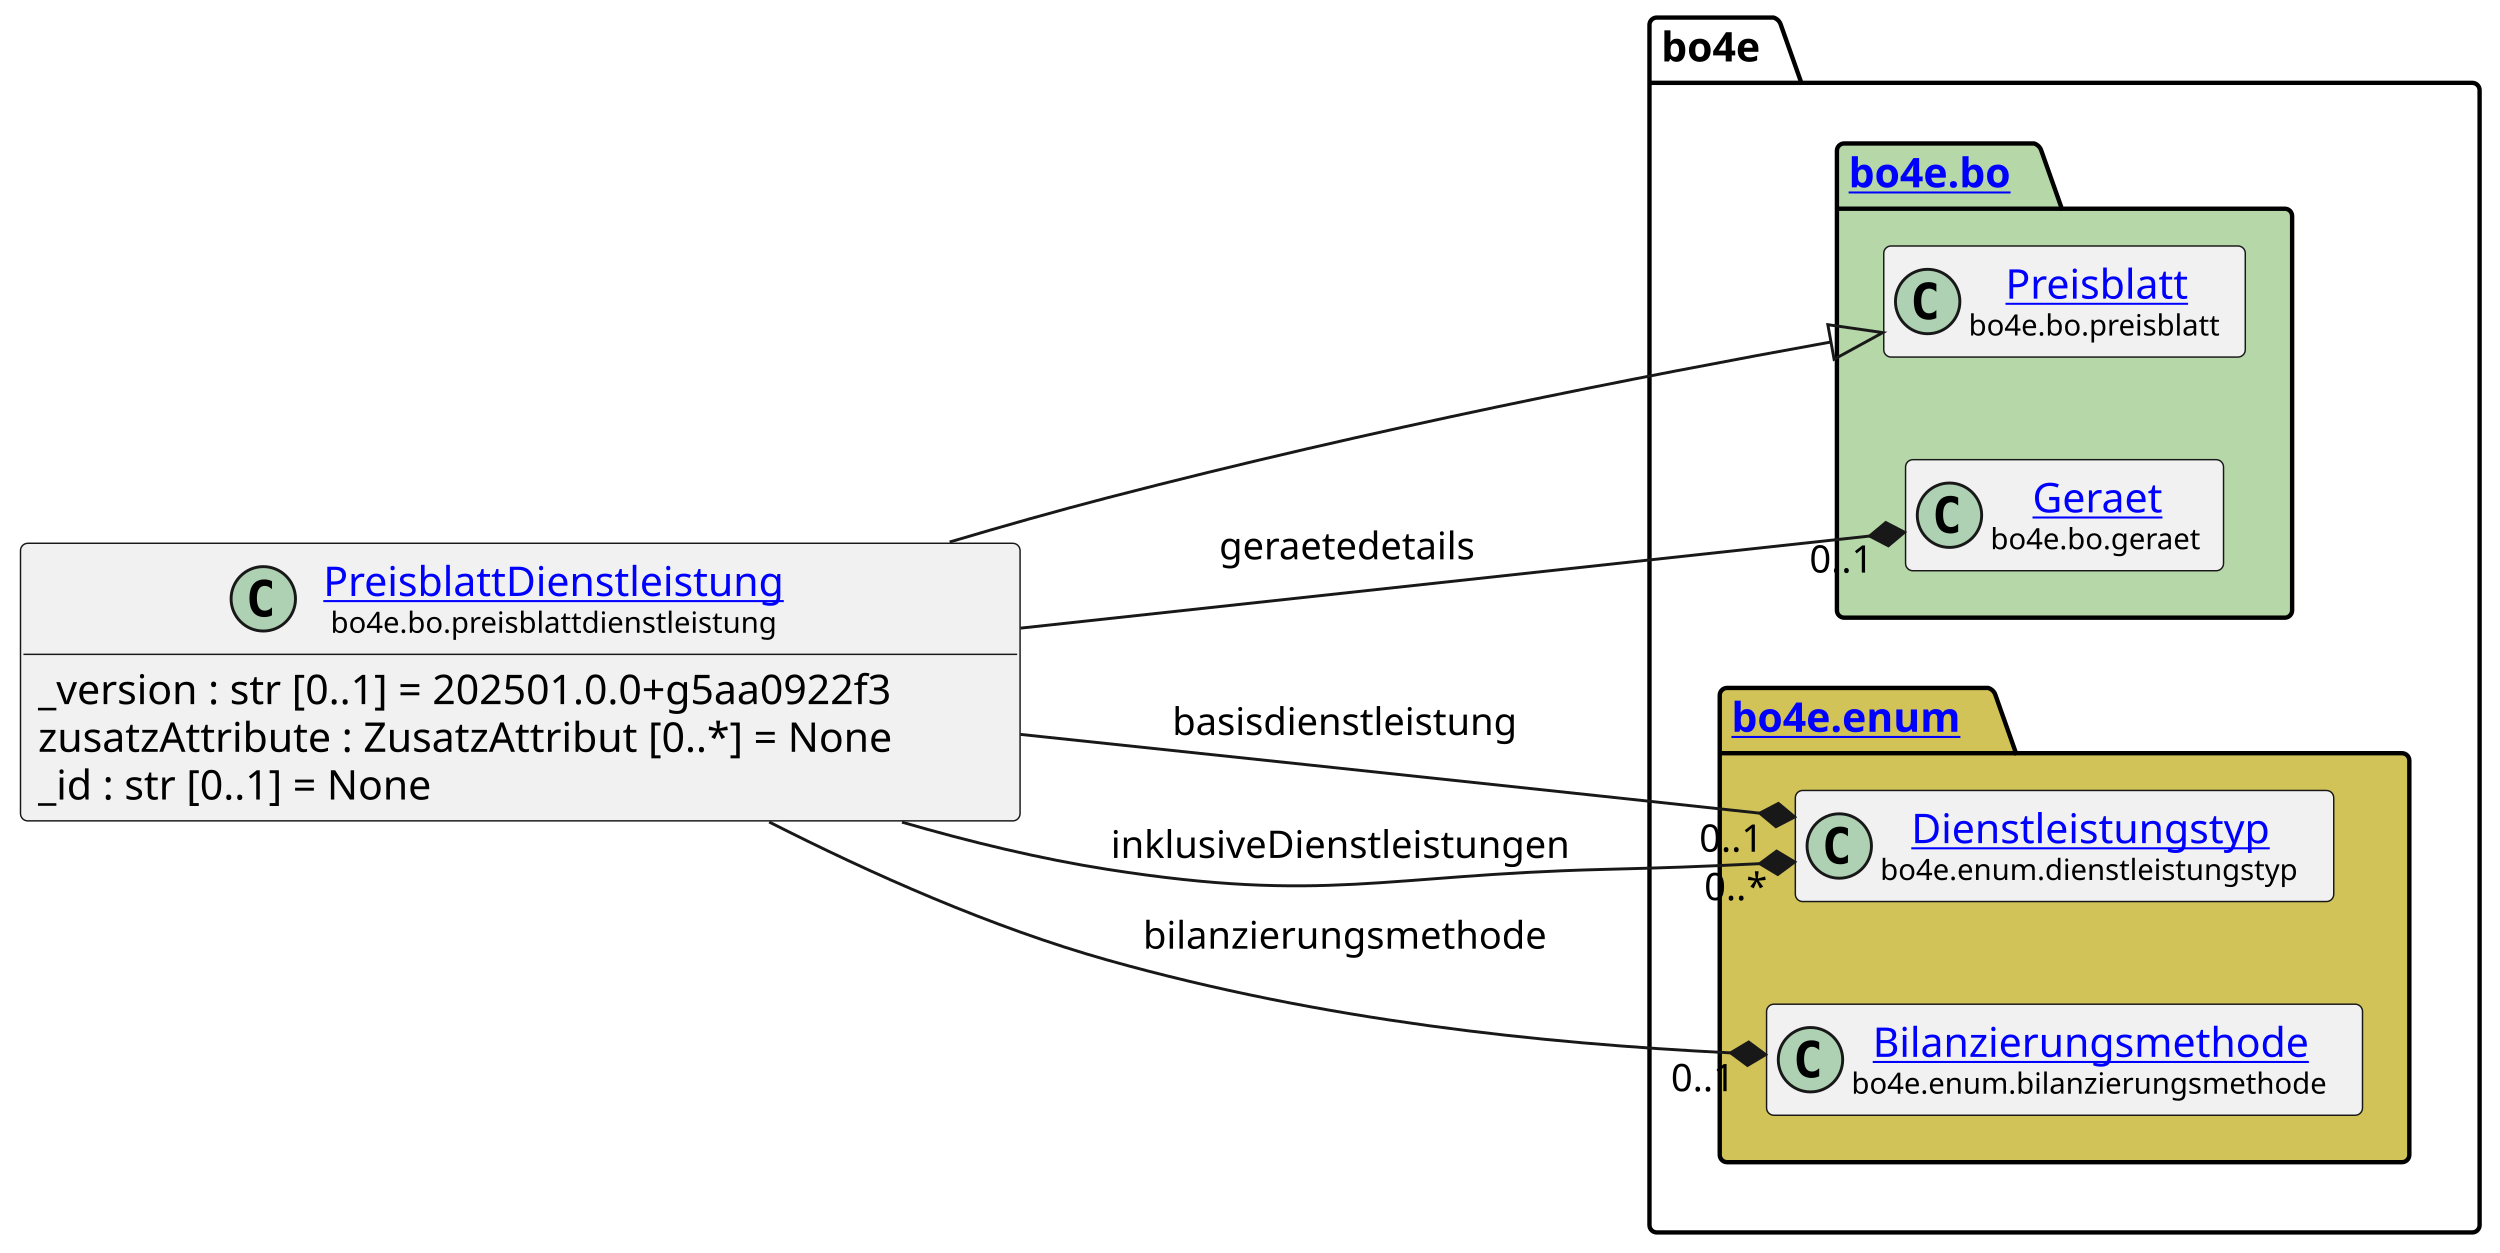
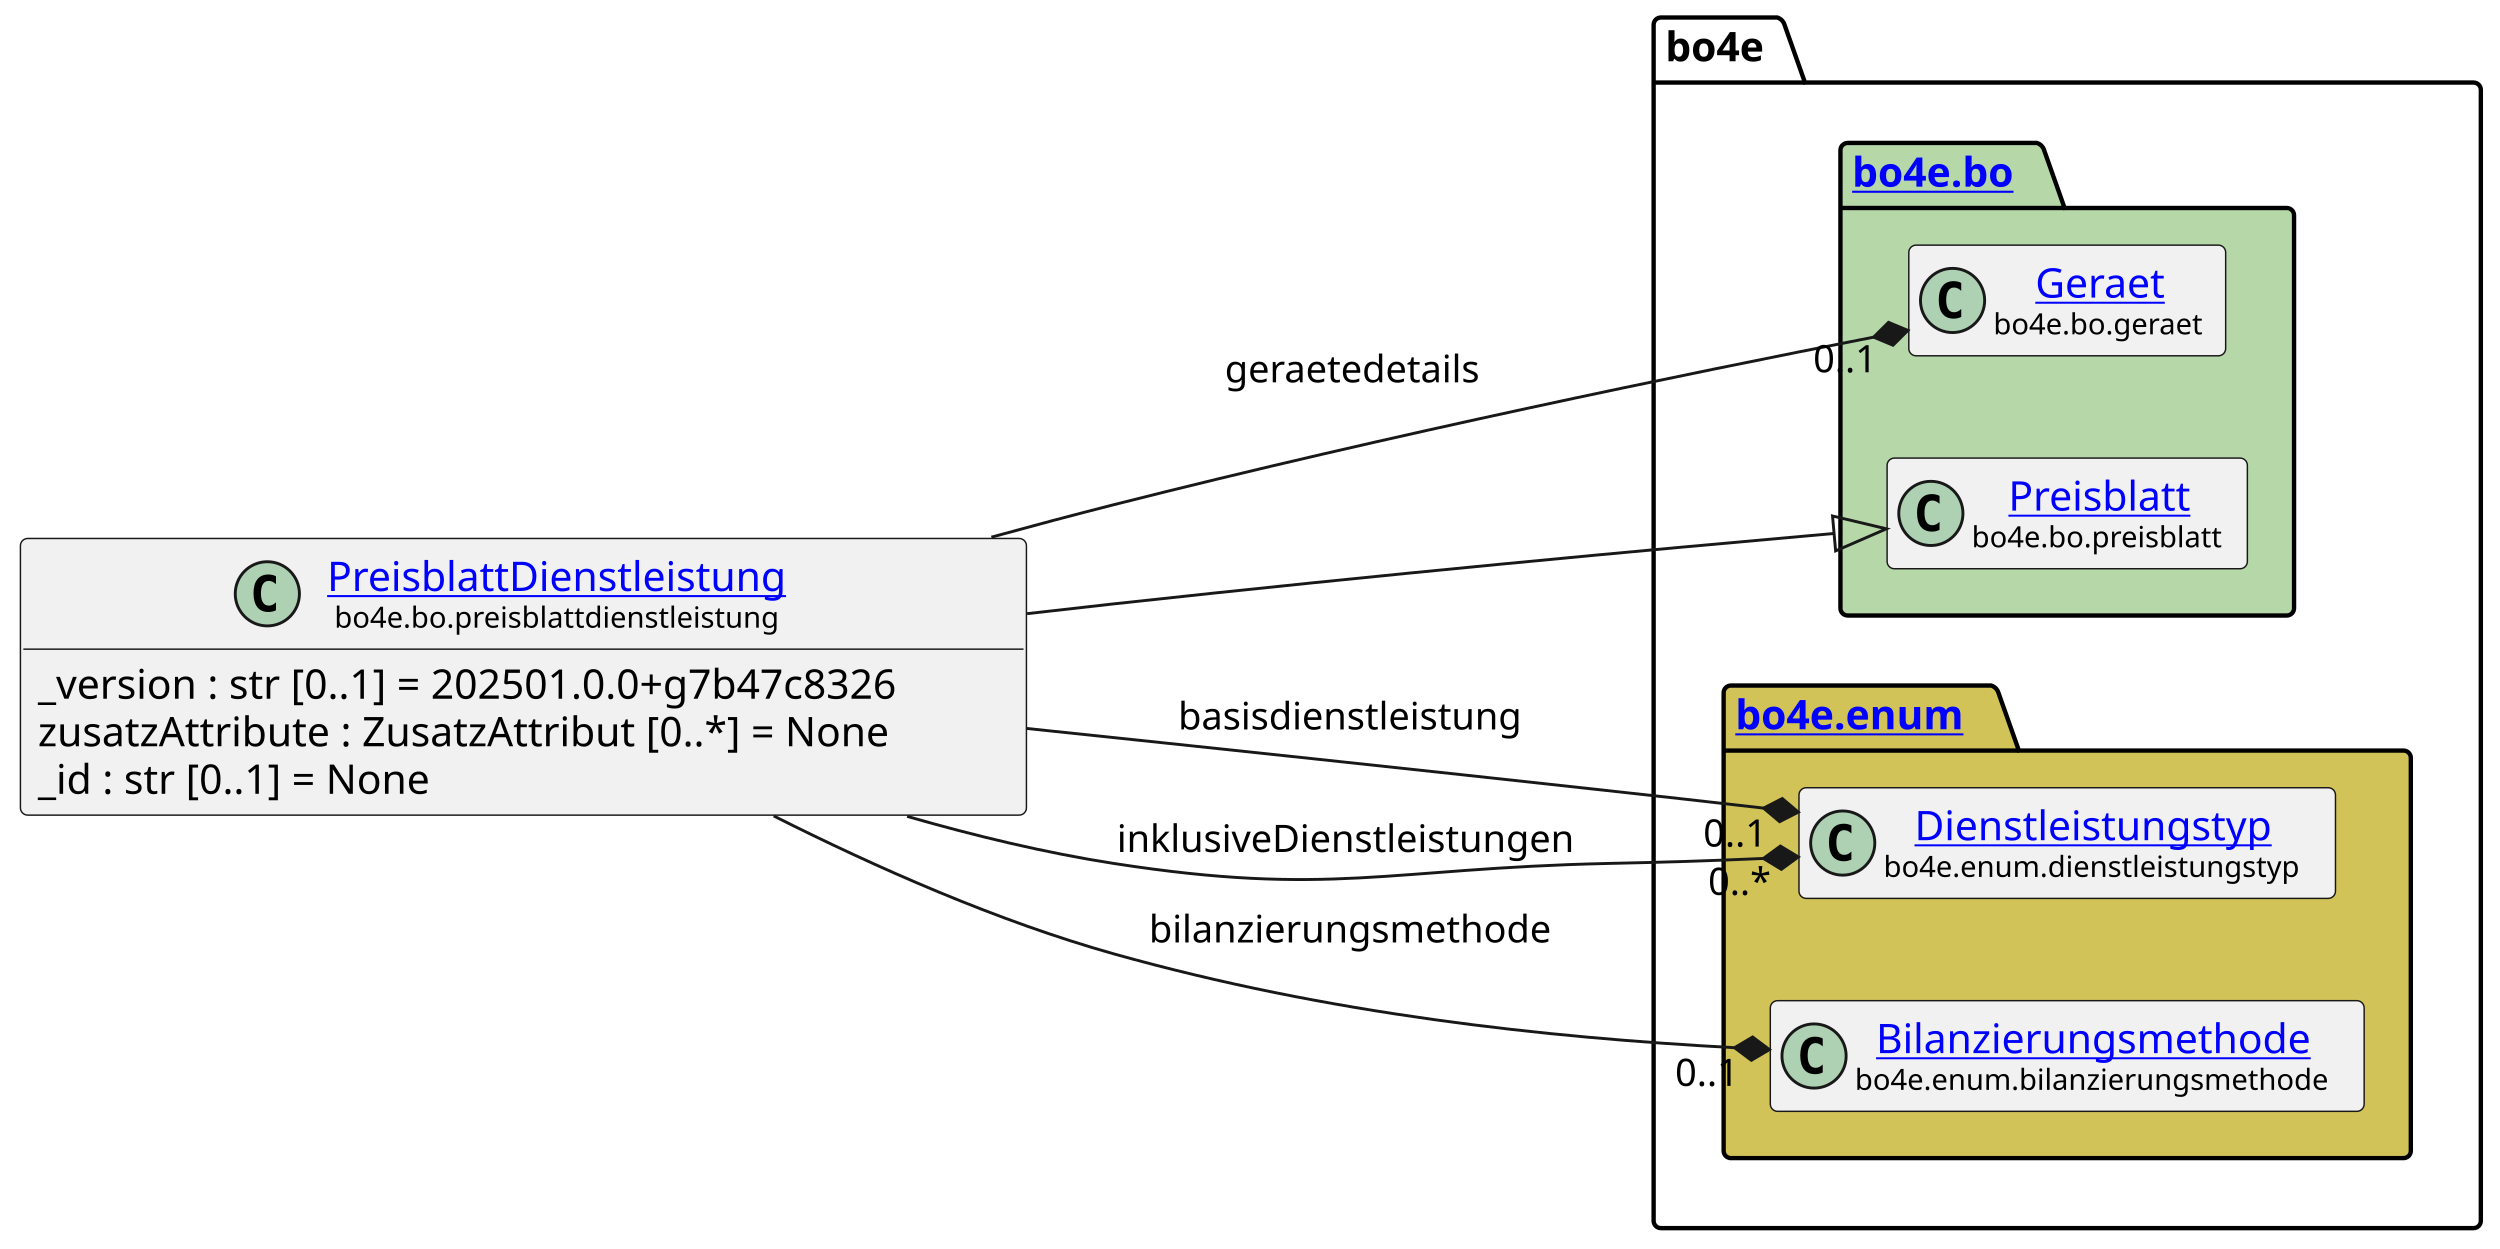
- <svg xmlns="http://www.w3.org/2000/svg" xmlns:xlink="http://www.w3.org/1999/xlink" contentStyleType="text/css" data-diagram-type="CLASS" height="428px" preserveAspectRatio="none" style="width:854px;height:428px;background:#FFFFFF;" version="1.1" viewBox="0 0 854 428" width="854px" zoomAndPan="magnify">
+ <svg xmlns="http://www.w3.org/2000/svg" xmlns:xlink="http://www.w3.org/1999/xlink" contentStyleType="text/css" data-diagram-type="CLASS" height="428px" preserveAspectRatio="none" style="width:857px;height:428px;background:#FFFFFF;" version="1.1" viewBox="0 0 857 428" width="857px" zoomAndPan="magnify">
  <defs />
  <g>
    <g class="cluster" data-entity="bo4e" data-source-line="10" data-uid="ent0005" id="cluster_bo4e">
-       <path d="M565.96,6 L605.836,6 A3.75,3.75 0 0 1 608.336,8.5 L615.336,28.297 L844.53,28.297 A2.5,2.5 0 0 1 847.03,30.797 L847.03,418.5 A2.5,2.5 0 0 1 844.53,421 L565.96,421 A2.5,2.5 0 0 1 563.46,418.5 L563.46,8.5 A2.5,2.5 0 0 1 565.96,6" fill="none" style="stroke:#000000;stroke-width:1.5;" />
-       <line style="stroke:#000000;stroke-width:1.5;" x1="563.46" x2="615.336" y1="28.297" y2="28.297" />
-       <text fill="#000000" font-family="sans-serif" font-size="14" font-weight="bold" lengthAdjust="spacing" textLength="38.876" x="567.46" y="20.995">bo4e</text>
+       <path d="M569.36,6 L609.236,6 A3.75,3.75 0 0 1 611.736,8.5 L618.736,28.297 L847.93,28.297 A2.5,2.5 0 0 1 850.43,30.797 L850.43,418.5 A2.5,2.5 0 0 1 847.93,421 L569.36,421 A2.5,2.5 0 0 1 566.86,418.5 L566.86,8.5 A2.5,2.5 0 0 1 569.36,6" fill="none" style="stroke:#000000;stroke-width:1.5;" />
+       <line style="stroke:#000000;stroke-width:1.5;" x1="566.86" x2="618.736" y1="28.297" y2="28.297" />
+       <text fill="#000000" font-family="sans-serif" font-size="14" font-weight="bold" lengthAdjust="spacing" textLength="38.876" x="570.86" y="20.995">bo4e</text>
    </g>
    <g class="cluster" data-entity="bo" data-source-line="9" data-uid="ent0003" id="cluster_bo">
-       <path d="M629.99,49 L694.824,49 A3.75,3.75 0 0 1 697.324,51.5 L704.324,71.297 L780.49,71.297 A2.5,2.5 0 0 1 782.99,73.797 L782.99,208.5 A2.5,2.5 0 0 1 780.49,211 L629.99,211 A2.5,2.5 0 0 1 627.49,208.5 L627.49,51.5 A2.5,2.5 0 0 1 629.99,49" fill="#B6D7A8" style="stroke:#000000;stroke-width:1.5;" />
-       <line style="stroke:#000000;stroke-width:1.5;" x1="627.49" x2="704.324" y1="71.297" y2="71.297" />
+       <path d="M633.4,49 L698.234,49 A3.75,3.75 0 0 1 700.734,51.5 L707.734,71.297 L783.9,71.297 A2.5,2.5 0 0 1 786.4,73.797 L786.4,208.5 A2.5,2.5 0 0 1 783.9,211 L633.4,211 A2.5,2.5 0 0 1 630.9,208.5 L630.9,51.5 A2.5,2.5 0 0 1 633.4,49" fill="#B6D7A8" style="stroke:#000000;stroke-width:1.5;" />
+       <line style="stroke:#000000;stroke-width:1.5;" x1="630.9" x2="707.734" y1="71.297" y2="71.297" />
      <a href="file:////home/runner/work/BO4E-python/BO4E-python/docs/../.tox/docs/tmp/html/api/bo4e.bo.html" target="_top" title="file:////home/runner/work/BO4E-python/BO4E-python/docs/../.tox/docs/tmp/html/api/bo4e.bo.html" xlink:actuate="onRequest" xlink:href="file:////home/runner/work/BO4E-python/BO4E-python/docs/../.tox/docs/tmp/html/api/bo4e.bo.html" xlink:show="new" xlink:title="file:////home/runner/work/BO4E-python/BO4E-python/docs/../.tox/docs/tmp/html/api/bo4e.bo.html" xlink:type="simple">
-         <text fill="#0000FF" font-family="sans-serif" font-size="14" font-weight="bold" lengthAdjust="spacing" text-decoration="underline" textLength="63.834" x="631.49" y="63.995">bo4e.bo</text>
+         <text fill="#0000FF" font-family="sans-serif" font-size="14" font-weight="bold" lengthAdjust="spacing" text-decoration="underline" textLength="63.834" x="634.9" y="63.995">bo4e.bo</text>
      </a>
    </g>
    <g class="cluster" data-entity="enum" data-source-line="13" data-uid="ent0007" id="cluster_enum">
-       <path d="M589.96,235 L679.171,235 A3.75,3.75 0 0 1 681.671,237.5 L688.671,257.297 L820.53,257.297 A2.5,2.5 0 0 1 823.03,259.797 L823.03,394.5 A2.5,2.5 0 0 1 820.53,397 L589.96,397 A2.5,2.5 0 0 1 587.46,394.5 L587.46,237.5 A2.5,2.5 0 0 1 589.96,235" fill="#D1C358" style="stroke:#000000;stroke-width:1.5;" />
-       <line style="stroke:#000000;stroke-width:1.5;" x1="587.46" x2="688.671" y1="257.297" y2="257.297" />
+       <path d="M593.36,235 L682.571,235 A3.75,3.75 0 0 1 685.071,237.5 L692.071,257.297 L823.93,257.297 A2.5,2.5 0 0 1 826.43,259.797 L826.43,394.5 A2.5,2.5 0 0 1 823.93,397 L593.36,397 A2.5,2.5 0 0 1 590.86,394.5 L590.86,237.5 A2.5,2.5 0 0 1 593.36,235" fill="#D1C358" style="stroke:#000000;stroke-width:1.5;" />
+       <line style="stroke:#000000;stroke-width:1.5;" x1="590.86" x2="692.071" y1="257.297" y2="257.297" />
      <a href="file:////home/runner/work/BO4E-python/BO4E-python/docs/../.tox/docs/tmp/html/api/bo4e.enum.html" target="_top" title="file:////home/runner/work/BO4E-python/BO4E-python/docs/../.tox/docs/tmp/html/api/bo4e.enum.html" xlink:actuate="onRequest" xlink:href="file:////home/runner/work/BO4E-python/BO4E-python/docs/../.tox/docs/tmp/html/api/bo4e.enum.html" xlink:show="new" xlink:title="file:////home/runner/work/BO4E-python/BO4E-python/docs/../.tox/docs/tmp/html/api/bo4e.enum.html" xlink:type="simple">
-         <text fill="#0000FF" font-family="sans-serif" font-size="14" font-weight="bold" lengthAdjust="spacing" text-decoration="underline" textLength="88.211" x="591.46" y="249.995">bo4e.enum</text>
+         <text fill="#0000FF" font-family="sans-serif" font-size="14" font-weight="bold" lengthAdjust="spacing" text-decoration="underline" textLength="88.211" x="594.86" y="249.995">bo4e.enum</text>
      </a>
    </g>
-     <g class="entity" data-entity="Preisblatt" data-source-line="10" data-uid="ent0004" id="entity_Preisblatt">
-       <rect fill="#F1F1F1" height="37.938" rx="2.5" ry="2.5" style="stroke:#181818;stroke-width:0.5;" width="123.499" x="643.49" y="84.03" />
-       <ellipse cx="658.49" cy="102.999" fill="#ADD1B2" rx="11" ry="11" style="stroke:#181818;stroke-width:1;" />
-       <path d="M661.459,108.639 Q660.881,108.936 660.24,109.077 Q659.599,109.233 658.896,109.233 Q656.396,109.233 655.068,107.593 Q653.756,105.936 653.756,102.811 Q653.756,99.686 655.068,98.03 Q656.396,96.374 658.896,96.374 Q659.599,96.374 660.24,96.53 Q660.896,96.686 661.459,96.983 L661.459,99.702 Q660.834,99.124 660.24,98.858 Q659.646,98.577 659.021,98.577 Q657.678,98.577 656.99,99.655 Q656.303,100.718 656.303,102.811 Q656.303,104.905 656.99,105.983 Q657.678,107.046 659.021,107.046 Q659.646,107.046 660.24,106.78 Q660.834,106.499 661.459,105.921 L661.459,108.639 Z " fill="#000000" />
+     <g class="entity" data-entity="Geraet" data-source-line="10" data-uid="ent0004" id="entity_Geraet">
+       <rect fill="#F1F1F1" height="37.938" rx="2.5" ry="2.5" style="stroke:#181818;stroke-width:0.5;" width="108.616" x="654.34" y="84.03" />
+       <ellipse cx="669.34" cy="102.999" fill="#ADD1B2" rx="11" ry="11" style="stroke:#181818;stroke-width:1;" />
+       <path d="M672.309,108.639 Q671.731,108.936 671.09,109.077 Q670.449,109.233 669.746,109.233 Q667.246,109.233 665.918,107.593 Q664.606,105.936 664.606,102.811 Q664.606,99.686 665.918,98.03 Q667.246,96.374 669.746,96.374 Q670.449,96.374 671.09,96.53 Q671.746,96.686 672.309,96.983 L672.309,99.702 Q671.684,99.124 671.09,98.858 Q670.496,98.577 669.871,98.577 Q668.528,98.577 667.84,99.655 Q667.153,100.718 667.153,102.811 Q667.153,104.905 667.84,105.983 Q668.528,107.046 669.871,107.046 Q670.496,107.046 671.09,106.78 Q671.684,106.499 672.309,105.921 L672.309,108.639 Z " fill="#000000" />
+       <a href="file:////home/runner/work/BO4E-python/BO4E-python/docs/../.tox/docs/tmp/html/api/bo4e.bo.html#bo4e.bo.geraet.Geraet" target="_top" title="file:////home/runner/work/BO4E-python/BO4E-python/docs/../.tox/docs/tmp/html/api/bo4e.bo.html#bo4e.bo.geraet.Geraet" xlink:actuate="onRequest" xlink:href="file:////home/runner/work/BO4E-python/BO4E-python/docs/../.tox/docs/tmp/html/api/bo4e.bo.html#bo4e.bo.geraet.Geraet" xlink:show="new" xlink:title="file:////home/runner/work/BO4E-python/BO4E-python/docs/../.tox/docs/tmp/html/api/bo4e.bo.html#bo4e.bo.geraet.Geraet" xlink:type="simple">
+         <text fill="#0000FF" font-family="sans-serif" font-size="14" lengthAdjust="spacing" text-decoration="underline" textLength="47.899" x="697.698" y="102.025">Geraet</text>
+       </a>
+       <text fill="#000000" font-family="sans-serif" font-size="10" lengthAdjust="spacing" textLength="76.616" x="683.34" y="114.609">bo4e.bo.geraet</text>
+     </g>
+     <g class="entity" data-entity="Preisblatt" data-source-line="11" data-uid="ent0006" id="entity_Preisblatt">
+       <rect fill="#F1F1F1" height="37.938" rx="2.5" ry="2.5" style="stroke:#181818;stroke-width:0.5;" width="123.499" x="646.9" y="157.03" />
+       <ellipse cx="661.9" cy="175.999" fill="#ADD1B2" rx="11" ry="11" style="stroke:#181818;stroke-width:1;" />
+       <path d="M664.869,181.639 Q664.291,181.936 663.65,182.077 Q663.009,182.233 662.306,182.233 Q659.806,182.233 658.478,180.593 Q657.166,178.936 657.166,175.811 Q657.166,172.686 658.478,171.03 Q659.806,169.374 662.306,169.374 Q663.009,169.374 663.65,169.53 Q664.306,169.686 664.869,169.983 L664.869,172.702 Q664.244,172.124 663.65,171.858 Q663.056,171.577 662.431,171.577 Q661.087,171.577 660.4,172.655 Q659.712,173.718 659.712,175.811 Q659.712,177.905 660.4,178.983 Q661.087,180.046 662.431,180.046 Q663.056,180.046 663.65,179.78 Q664.244,179.499 664.869,178.921 L664.869,181.639 Z " fill="#000000" />
      <a href="file:////home/runner/work/BO4E-python/BO4E-python/docs/../.tox/docs/tmp/html/api/bo4e.bo.html#bo4e.bo.preisblatt.Preisblatt" target="_top" title="file:////home/runner/work/BO4E-python/BO4E-python/docs/../.tox/docs/tmp/html/api/bo4e.bo.html#bo4e.bo.preisblatt.Preisblatt" xlink:actuate="onRequest" xlink:href="file:////home/runner/work/BO4E-python/BO4E-python/docs/../.tox/docs/tmp/html/api/bo4e.bo.html#bo4e.bo.preisblatt.Preisblatt" xlink:show="new" xlink:title="file:////home/runner/work/BO4E-python/BO4E-python/docs/../.tox/docs/tmp/html/api/bo4e.bo.html#bo4e.bo.preisblatt.Preisblatt" xlink:type="simple">
-         <text fill="#0000FF" font-family="sans-serif" font-size="14" lengthAdjust="spacing" text-decoration="underline" textLength="66.329" x="685.075" y="102.025">Preisblatt</text>
+         <text fill="#0000FF" font-family="sans-serif" font-size="14" lengthAdjust="spacing" text-decoration="underline" textLength="66.329" x="688.485" y="175.025">Preisblatt</text>
      </a>
-       <text fill="#000000" font-family="sans-serif" font-size="10" lengthAdjust="spacing" textLength="91.499" x="672.49" y="114.609">bo4e.bo.preisblatt</text>
-     </g>
-     <g class="entity" data-entity="Geraet" data-source-line="11" data-uid="ent0006" id="entity_Geraet">
-       <rect fill="#F1F1F1" height="37.938" rx="2.5" ry="2.5" style="stroke:#181818;stroke-width:0.5;" width="108.616" x="650.94" y="157.03" />
-       <ellipse cx="665.94" cy="175.999" fill="#ADD1B2" rx="11" ry="11" style="stroke:#181818;stroke-width:1;" />
-       <path d="M668.909,181.639 Q668.331,181.936 667.69,182.077 Q667.049,182.233 666.346,182.233 Q663.846,182.233 662.518,180.593 Q661.206,178.936 661.206,175.811 Q661.206,172.686 662.518,171.03 Q663.846,169.374 666.346,169.374 Q667.049,169.374 667.69,169.53 Q668.346,169.686 668.909,169.983 L668.909,172.702 Q668.284,172.124 667.69,171.858 Q667.096,171.577 666.471,171.577 Q665.128,171.577 664.44,172.655 Q663.753,173.718 663.753,175.811 Q663.753,177.905 664.44,178.983 Q665.128,180.046 666.471,180.046 Q667.096,180.046 667.69,179.78 Q668.284,179.499 668.909,178.921 L668.909,181.639 Z " fill="#000000" />
-       <a href="file:////home/runner/work/BO4E-python/BO4E-python/docs/../.tox/docs/tmp/html/api/bo4e.bo.html#bo4e.bo.geraet.Geraet" target="_top" title="file:////home/runner/work/BO4E-python/BO4E-python/docs/../.tox/docs/tmp/html/api/bo4e.bo.html#bo4e.bo.geraet.Geraet" xlink:actuate="onRequest" xlink:href="file:////home/runner/work/BO4E-python/BO4E-python/docs/../.tox/docs/tmp/html/api/bo4e.bo.html#bo4e.bo.geraet.Geraet" xlink:show="new" xlink:title="file:////home/runner/work/BO4E-python/BO4E-python/docs/../.tox/docs/tmp/html/api/bo4e.bo.html#bo4e.bo.geraet.Geraet" xlink:type="simple">
-         <text fill="#0000FF" font-family="sans-serif" font-size="14" lengthAdjust="spacing" text-decoration="underline" textLength="47.899" x="694.298" y="175.025">Geraet</text>
-       </a>
-       <text fill="#000000" font-family="sans-serif" font-size="10" lengthAdjust="spacing" textLength="76.616" x="679.94" y="187.609">bo4e.bo.geraet</text>
+       <text fill="#000000" font-family="sans-serif" font-size="10" lengthAdjust="spacing" textLength="91.499" x="675.9" y="187.609">bo4e.bo.preisblatt</text>
    </g>
    <g class="entity" data-entity="Dienstleistungstyp" data-source-line="14" data-uid="ent0008" id="entity_Dienstleistungstyp">
-       <rect fill="#F1F1F1" height="37.938" rx="2.5" ry="2.5" style="stroke:#181818;stroke-width:0.5;" width="183.914" x="613.29" y="270.03" />
-       <ellipse cx="628.29" cy="288.999" fill="#ADD1B2" rx="11" ry="11" style="stroke:#181818;stroke-width:1;" />
-       <path d="M631.259,294.639 Q630.681,294.936 630.04,295.077 Q629.399,295.233 628.696,295.233 Q626.196,295.233 624.868,293.592 Q623.556,291.936 623.556,288.811 Q623.556,285.686 624.868,284.03 Q626.196,282.374 628.696,282.374 Q629.399,282.374 630.04,282.53 Q630.696,282.686 631.259,282.983 L631.259,285.702 Q630.634,285.124 630.04,284.858 Q629.446,284.577 628.821,284.577 Q627.477,284.577 626.79,285.655 Q626.102,286.717 626.102,288.811 Q626.102,290.905 626.79,291.983 Q627.477,293.046 628.821,293.046 Q629.446,293.046 630.04,292.78 Q630.634,292.499 631.259,291.921 L631.259,294.639 Z " fill="#000000" />
+       <rect fill="#F1F1F1" height="37.938" rx="2.5" ry="2.5" style="stroke:#181818;stroke-width:0.5;" width="183.914" x="616.69" y="270.03" />
+       <ellipse cx="631.69" cy="288.999" fill="#ADD1B2" rx="11" ry="11" style="stroke:#181818;stroke-width:1;" />
+       <path d="M634.659,294.639 Q634.081,294.936 633.44,295.077 Q632.799,295.233 632.096,295.233 Q629.596,295.233 628.268,293.592 Q626.956,291.936 626.956,288.811 Q626.956,285.686 628.268,284.03 Q629.596,282.374 632.096,282.374 Q632.799,282.374 633.44,282.53 Q634.096,282.686 634.659,282.983 L634.659,285.702 Q634.034,285.124 633.44,284.858 Q632.846,284.577 632.221,284.577 Q630.878,284.577 630.19,285.655 Q629.503,286.717 629.503,288.811 Q629.503,290.905 630.19,291.983 Q630.878,293.046 632.221,293.046 Q632.846,293.046 633.44,292.78 Q634.034,292.499 634.659,291.921 L634.659,294.639 Z " fill="#000000" />
      <a href="file:////home/runner/work/BO4E-python/BO4E-python/docs/../.tox/docs/tmp/html/api/bo4e.enum.html#bo4e.enum.dienstleistungstyp.Dienstleistungstyp" target="_top" title="file:////home/runner/work/BO4E-python/BO4E-python/docs/../.tox/docs/tmp/html/api/bo4e.enum.html#bo4e.enum.dienstleistungstyp.Dienstleistungstyp" xlink:actuate="onRequest" xlink:href="file:////home/runner/work/BO4E-python/BO4E-python/docs/../.tox/docs/tmp/html/api/bo4e.enum.html#bo4e.enum.dienstleistungstyp.Dienstleistungstyp" xlink:show="new" xlink:title="file:////home/runner/work/BO4E-python/BO4E-python/docs/../.tox/docs/tmp/html/api/bo4e.enum.html#bo4e.enum.dienstleistungstyp.Dienstleistungstyp" xlink:type="simple">
-         <text fill="#0000FF" font-family="sans-serif" font-size="14" lengthAdjust="spacing" text-decoration="underline" textLength="130.703" x="652.895" y="288.025">Dienstleistungstyp</text>
+         <text fill="#0000FF" font-family="sans-serif" font-size="14" lengthAdjust="spacing" text-decoration="underline" textLength="130.703" x="656.295" y="288.025">Dienstleistungstyp</text>
      </a>
-       <text fill="#000000" font-family="sans-serif" font-size="10" lengthAdjust="spacing" textLength="151.914" x="642.29" y="300.609">bo4e.enum.dienstleistungstyp</text>
+       <text fill="#000000" font-family="sans-serif" font-size="10" lengthAdjust="spacing" textLength="151.914" x="645.69" y="300.609">bo4e.enum.dienstleistungstyp</text>
    </g>
    <g class="entity" data-entity="Bilanzierungsmethode" data-source-line="15" data-uid="ent0009" id="entity_Bilanzierungsmethode">
-       <rect fill="#F1F1F1" height="37.938" rx="2.5" ry="2.5" style="stroke:#181818;stroke-width:0.5;" width="203.572" x="603.46" y="343.03" />
-       <ellipse cx="618.46" cy="361.999" fill="#ADD1B2" rx="11" ry="11" style="stroke:#181818;stroke-width:1;" />
-       <path d="M621.429,367.639 Q620.851,367.936 620.21,368.077 Q619.569,368.233 618.866,368.233 Q616.366,368.233 615.038,366.592 Q613.726,364.936 613.726,361.811 Q613.726,358.686 615.038,357.03 Q616.366,355.374 618.866,355.374 Q619.569,355.374 620.21,355.53 Q620.866,355.686 621.429,355.983 L621.429,358.702 Q620.804,358.124 620.21,357.858 Q619.616,357.577 618.991,357.577 Q617.648,357.577 616.96,358.655 Q616.273,359.717 616.273,361.811 Q616.273,363.905 616.96,364.983 Q617.648,366.046 618.991,366.046 Q619.616,366.046 620.21,365.78 Q620.804,365.499 621.429,364.921 L621.429,367.639 Z " fill="#000000" />
+       <rect fill="#F1F1F1" height="37.938" rx="2.5" ry="2.5" style="stroke:#181818;stroke-width:0.5;" width="203.572" x="606.86" y="343.03" />
+       <ellipse cx="621.86" cy="361.999" fill="#ADD1B2" rx="11" ry="11" style="stroke:#181818;stroke-width:1;" />
+       <path d="M624.829,367.639 Q624.251,367.936 623.61,368.077 Q622.969,368.233 622.266,368.233 Q619.766,368.233 618.438,366.592 Q617.126,364.936 617.126,361.811 Q617.126,358.686 618.438,357.03 Q619.766,355.374 622.266,355.374 Q622.969,355.374 623.61,355.53 Q624.266,355.686 624.829,355.983 L624.829,358.702 Q624.204,358.124 623.61,357.858 Q623.016,357.577 622.391,357.577 Q621.048,357.577 620.36,358.655 Q619.673,359.717 619.673,361.811 Q619.673,363.905 620.36,364.983 Q621.048,366.046 622.391,366.046 Q623.016,366.046 623.61,365.78 Q624.204,365.499 624.829,364.921 L624.829,367.639 Z " fill="#000000" />
      <a href="file:////home/runner/work/BO4E-python/BO4E-python/docs/../.tox/docs/tmp/html/api/bo4e.enum.html#bo4e.enum.bilanzierungsmethode.Bilanzierungsmethode" target="_top" title="file:////home/runner/work/BO4E-python/BO4E-python/docs/../.tox/docs/tmp/html/api/bo4e.enum.html#bo4e.enum.bilanzierungsmethode.Bilanzierungsmethode" xlink:actuate="onRequest" xlink:href="file:////home/runner/work/BO4E-python/BO4E-python/docs/../.tox/docs/tmp/html/api/bo4e.enum.html#bo4e.enum.bilanzierungsmethode.Bilanzierungsmethode" xlink:show="new" xlink:title="file:////home/runner/work/BO4E-python/BO4E-python/docs/../.tox/docs/tmp/html/api/bo4e.enum.html#bo4e.enum.bilanzierungsmethode.Bilanzierungsmethode" xlink:type="simple">
-         <text fill="#0000FF" font-family="sans-serif" font-size="14" lengthAdjust="spacing" text-decoration="underline" textLength="157.049" x="639.722" y="361.025">Bilanzierungsmethode</text>
+         <text fill="#0000FF" font-family="sans-serif" font-size="14" lengthAdjust="spacing" text-decoration="underline" textLength="157.049" x="643.122" y="361.025">Bilanzierungsmethode</text>
      </a>
-       <text fill="#000000" font-family="sans-serif" font-size="10" lengthAdjust="spacing" textLength="171.572" x="632.46" y="373.609">bo4e.enum.bilanzierungsmethode</text>
+       <text fill="#000000" font-family="sans-serif" font-size="10" lengthAdjust="spacing" textLength="171.572" x="635.86" y="373.609">bo4e.enum.bilanzierungsmethode</text>
    </g>
    <g class="entity" data-entity="PreisblattDienstleistung" data-source-line="3" data-uid="ent0002" id="entity_PreisblattDienstleistung">
-       <rect fill="#F1F1F1" height="94.828" rx="2.5" ry="2.5" style="stroke:#181818;stroke-width:0.5;" width="341.458" x="7" y="185.59" />
-       <ellipse cx="89.94" cy="204.559" fill="#ADD1B2" rx="11" ry="11" style="stroke:#181818;stroke-width:1;" />
-       <path d="M92.909,210.199 Q92.331,210.496 91.69,210.637 Q91.05,210.793 90.347,210.793 Q87.847,210.793 86.519,209.153 Q85.206,207.496 85.206,204.371 Q85.206,201.246 86.519,199.59 Q87.847,197.934 90.347,197.934 Q91.05,197.934 91.69,198.09 Q92.347,198.246 92.909,198.543 L92.909,201.262 Q92.284,200.684 91.69,200.418 Q91.097,200.137 90.472,200.137 Q89.128,200.137 88.44,201.215 Q87.753,202.278 87.753,204.371 Q87.753,206.465 88.44,207.543 Q89.128,208.606 90.472,208.606 Q91.097,208.606 91.69,208.34 Q92.284,208.059 92.909,207.481 L92.909,210.199 Z " fill="#000000" />
+       <rect fill="#F1F1F1" height="94.828" rx="2.5" ry="2.5" style="stroke:#181818;stroke-width:0.5;" width="344.862" x="7" y="184.59" />
+       <ellipse cx="91.643" cy="203.559" fill="#ADD1B2" rx="11" ry="11" style="stroke:#181818;stroke-width:1;" />
+       <path d="M94.611,209.199 Q94.033,209.496 93.393,209.637 Q92.752,209.793 92.049,209.793 Q89.549,209.793 88.221,208.153 Q86.908,206.496 86.908,203.371 Q86.908,200.246 88.221,198.59 Q89.549,196.934 92.049,196.934 Q92.752,196.934 93.393,197.09 Q94.049,197.246 94.611,197.543 L94.611,200.262 Q93.986,199.684 93.393,199.418 Q92.799,199.137 92.174,199.137 Q90.83,199.137 90.143,200.215 Q89.455,201.278 89.455,203.371 Q89.455,205.465 90.143,206.543 Q90.83,207.606 92.174,207.606 Q92.799,207.606 93.393,207.34 Q93.986,207.059 94.611,206.481 L94.611,209.199 Z " fill="#000000" />
      <a href="file:////home/runner/work/BO4E-python/BO4E-python/docs/../.tox/docs/tmp/html/api/bo4e.bo.html#bo4e.bo.preisblattdienstleistung.PreisblattDienstleistung" target="_top" title="file:////home/runner/work/BO4E-python/BO4E-python/docs/../.tox/docs/tmp/html/api/bo4e.bo.html#bo4e.bo.preisblattdienstleistung.PreisblattDienstleistung" xlink:actuate="onRequest" xlink:href="file:////home/runner/work/BO4E-python/BO4E-python/docs/../.tox/docs/tmp/html/api/bo4e.bo.html#bo4e.bo.preisblattdienstleistung.PreisblattDienstleistung" xlink:show="new" xlink:title="file:////home/runner/work/BO4E-python/BO4E-python/docs/../.tox/docs/tmp/html/api/bo4e.bo.html#bo4e.bo.preisblattdienstleistung.PreisblattDienstleistung" xlink:type="simple">
-         <text fill="#0000FF" font-family="sans-serif" font-size="14" lengthAdjust="spacing" text-decoration="underline" textLength="167.077" x="110.44" y="203.585">PreisblattDienstleistung</text>
+         <text fill="#0000FF" font-family="sans-serif" font-size="14" lengthAdjust="spacing" text-decoration="underline" textLength="167.077" x="112.143" y="202.585">PreisblattDienstleistung</text>
      </a>
-       <text fill="#000000" font-family="sans-serif" font-size="10" lengthAdjust="spacing" textLength="162.109" x="112.924" y="216.169">bo4e.bo.preisblattdienstleistung</text>
-       <line style="stroke:#181818;stroke-width:0.5;" x1="8" x2="347.458" y1="223.528" y2="223.528" />
-       <text fill="#000000" font-family="sans-serif" font-size="14" lengthAdjust="spacing" textLength="329.458" x="13" y="240.523">_version : str [0..1] = 202501.0.0+g5aa0922f3</text>
-       <text fill="#000000" font-family="sans-serif" font-size="14" lengthAdjust="spacing" textLength="318.575" x="13" y="256.82">zusatzAttribute : ZusatzAttribut [0..*] = None</text>
-       <text fill="#000000" font-family="sans-serif" font-size="14" lengthAdjust="spacing" textLength="151.177" x="13" y="273.116">_id : str [0..1] = None</text>
+       <text fill="#000000" font-family="sans-serif" font-size="10" lengthAdjust="spacing" textLength="162.109" x="114.626" y="215.169">bo4e.bo.preisblattdienstleistung</text>
+       <line style="stroke:#181818;stroke-width:0.5;" x1="8" x2="350.862" y1="222.528" y2="222.528" />
+       <text fill="#000000" font-family="sans-serif" font-size="14" lengthAdjust="spacing" textLength="332.862" x="13" y="239.523">_version : str [0..1] = 202501.0.0+g7b47c8326</text>
+       <text fill="#000000" font-family="sans-serif" font-size="14" lengthAdjust="spacing" textLength="318.575" x="13" y="255.82">zusatzAttribute : ZusatzAttribut [0..*] = None</text>
+       <text fill="#000000" font-family="sans-serif" font-size="14" lengthAdjust="spacing" textLength="151.177" x="13" y="272.116">_id : str [0..1] = None</text>
    </g>
    <g class="link" data-entity-1="PreisblattDienstleistung" data-entity-2="Preisblatt" data-source-line="18" data-uid="lnk10" id="link_PreisblattDienstleistung_Preisblatt">
-       <path codeLine="18" d="M324.4,185.15 C342.52,179.76 360.86,174.57 378.46,170 C469.84,146.26 559.667,128.711 625.457,116.821" fill="none" id="PreisblattDienstleistung-to-Preisblatt" style="stroke:#181818;stroke-width:1;" />
-       <polygon fill="none" points="643.17,113.62,624.39,110.917,626.524,122.726,643.17,113.62" style="stroke:#181818;stroke-width:1;" />
+       <path codeLine="18" d="M352.09,210.36 C362.16,209.19 372.14,208.07 381.86,207 C474.06,196.89 563.22,188.655 628.72,182.865" fill="none" id="PreisblattDienstleistung-to-Preisblatt" style="stroke:#181818;stroke-width:1;" />
+       <polygon fill="none" points="646.65,181.28,628.192,176.888,629.248,188.842,646.65,181.28" style="stroke:#181818;stroke-width:1;" />
    </g>
    <g class="link" data-entity-1="PreisblattDienstleistung" data-entity-2="Bilanzierungsmethode" data-source-line="19" data-uid="lnk11" id="link_PreisblattDienstleistung_Bilanzierungsmethode">
-       <path codeLine="19" d="M262.75,280.79 C297.52,298.46 338.9,316.88 378.46,328 C451.95,348.66 525.975,356.401 591.155,359.661" fill="none" id="PreisblattDienstleistung-to-Bilanzierungsmethode" style="stroke:#181818;stroke-width:1;" />
-       <polygon fill="#181818" points="603.14,360.26,597.347,355.965,591.155,359.661,596.948,363.955,603.14,360.26" style="stroke:#181818;stroke-width:1;" />
-       <text fill="#000000" font-family="sans-serif" font-size="13" lengthAdjust="spacing" textLength="145.165" x="390.46" y="324.067">bilanzierungsmethode</text>
-       <text fill="#000000" font-family="sans-serif" font-size="13" lengthAdjust="spacing" textLength="24.807" x="570.79" y="372.755">0..1</text>
+       <path codeLine="19" d="M265.23,279.71 C300.31,297.38 342.03,315.81 381.86,327 C455.39,347.65 529.408,355.621 594.588,359.151" fill="none" id="PreisblattDienstleistung-to-Bilanzierungsmethode" style="stroke:#181818;stroke-width:1;" />
+       <polygon fill="#181818" points="606.57,359.8,600.795,355.481,594.588,359.151,600.362,363.47,606.57,359.8" style="stroke:#181818;stroke-width:1;" />
+       <text fill="#000000" font-family="sans-serif" font-size="13" lengthAdjust="spacing" textLength="145.165" x="393.86" y="323.067">bilanzierungsmethode</text>
+       <text fill="#000000" font-family="sans-serif" font-size="13" lengthAdjust="spacing" textLength="24.807" x="574.222" y="372.261">0..1</text>
    </g>
    <g class="link" data-entity-1="PreisblattDienstleistung" data-entity-2="Dienstleistungstyp" data-source-line="20" data-uid="lnk12" id="link_PreisblattDienstleistung_Dienstleistungstyp">
-       <path codeLine="20" d="M348.54,250.87 C411.08,257.47 482.49,265.04 547.46,272 C568.69,274.27 579.61,275.448 601.12,277.778" fill="none" id="PreisblattDienstleistung-to-Dienstleistungstyp" style="stroke:#181818;stroke-width:1;" />
-       <polygon fill="#181818" points="613.05,279.07,607.516,274.447,601.12,277.778,606.654,282.401,613.05,279.07" style="stroke:#181818;stroke-width:1;" />
-       <text fill="#000000" font-family="sans-serif" font-size="13" lengthAdjust="spacing" textLength="125.169" x="400.46" y="251.067">basisdienstleistung</text>
-       <text fill="#000000" font-family="sans-serif" font-size="13" lengthAdjust="spacing" textLength="24.807" x="580.455" y="290.941">0..1</text>
+       <path codeLine="20" d="M351.98,249.72 C414.59,256.28 485.94,263.86 550.86,271 C572.1,273.34 583.038,274.551 604.548,277.021" fill="none" id="PreisblattDienstleistung-to-Dienstleistungstyp" style="stroke:#181818;stroke-width:1;" />
+       <polygon fill="#181818" points="616.47,278.39,610.966,273.732,604.548,277.021,610.053,281.679,616.47,278.39" style="stroke:#181818;stroke-width:1;" />
+       <text fill="#000000" font-family="sans-serif" font-size="13" lengthAdjust="spacing" textLength="125.169" x="403.86" y="250.067">basisdienstleistung</text>
+       <text fill="#000000" font-family="sans-serif" font-size="13" lengthAdjust="spacing" textLength="24.807" x="583.876" y="290.205">0..1</text>
    </g>
    <g class="link" data-entity-1="PreisblattDienstleistung" data-entity-2="Dienstleistungstyp" data-source-line="21" data-uid="lnk13" id="link_PreisblattDienstleistung_Dienstleistungstyp">
-       <path codeLine="21" d="M308.13,280.85 C331.25,287.56 355.34,293.39 378.46,297 C452.67,308.6 472.37,298.91 547.46,297 C568.71,296.46 579.585,296.091 601.095,295.031" fill="none" id="PreisblattDienstleistung-to-Dienstleistungstyp-1" style="stroke:#181818;stroke-width:1;" />
-       <polygon fill="#181818" points="613.08,294.44,606.89,290.74,601.095,295.031,607.284,298.731,613.08,294.44" style="stroke:#181818;stroke-width:1;" />
-       <text fill="#000000" font-family="sans-serif" font-size="13" lengthAdjust="spacing" textLength="167.096" x="379.46" y="293.067">inklusiveDienstleistungen</text>
-       <text fill="#000000" font-family="sans-serif" font-size="13" lengthAdjust="spacing" textLength="23.036" x="582.144" y="307.503">0..*</text>
+       <path codeLine="21" d="M310.96,279.85 C334.27,286.56 358.57,292.39 381.86,296 C456.09,307.51 475.77,297.68 550.86,296 C572.11,295.53 582.971,295.208 604.481,294.278" fill="none" id="PreisblattDienstleistung-to-Dienstleistungstyp-1" style="stroke:#181818;stroke-width:1;" />
+       <polygon fill="#181818" points="616.47,293.76,610.303,290.023,604.481,294.278,610.648,298.015,616.47,293.76" style="stroke:#181818;stroke-width:1;" />
+       <text fill="#000000" font-family="sans-serif" font-size="13" lengthAdjust="spacing" textLength="167.096" x="382.86" y="292.067">inklusiveDienstleistungen</text>
+       <text fill="#000000" font-family="sans-serif" font-size="13" lengthAdjust="spacing" textLength="23.036" x="585.534" y="306.771">0..*</text>
    </g>
    <g class="link" data-entity-1="PreisblattDienstleistung" data-entity-2="Geraet" data-source-line="22" data-uid="lnk14" id="link_PreisblattDienstleistung_Geraet">
-       <path codeLine="22" d="M348.62,214.57 C453.13,203.24 568.2,190.754 638.65,183.114" fill="none" id="PreisblattDienstleistung-to-Geraet" style="stroke:#181818;stroke-width:1;" />
-       <polygon fill="#181818" points="650.58,181.82,644.184,178.49,638.65,183.114,645.046,186.444,650.58,181.82" style="stroke:#181818;stroke-width:1;" />
-       <text fill="#000000" font-family="sans-serif" font-size="13" lengthAdjust="spacing" textLength="93.964" x="416.46" y="191.067">geraetedetails</text>
-       <text fill="#000000" font-family="sans-serif" font-size="13" lengthAdjust="spacing" textLength="24.807" x="618.09" y="195.602">0..1</text>
+       <path codeLine="22" d="M339.84,184.14 C354.02,180.24 368.17,176.47 381.86,173 C477.05,148.87 577.474,128.267 642.264,115.576" fill="none" id="PreisblattDienstleistung-to-Geraet" style="stroke:#181818;stroke-width:1;" />
+       <polygon fill="#181818" points="654.04,113.27,647.383,110.498,642.264,115.576,648.921,118.349,654.04,113.27" style="stroke:#181818;stroke-width:1;" />
+       <text fill="#000000" font-family="sans-serif" font-size="13" lengthAdjust="spacing" textLength="93.964" x="419.86" y="131.067">geraetedetails</text>
+       <text fill="#000000" font-family="sans-serif" font-size="13" lengthAdjust="spacing" textLength="24.807" x="621.558" y="127.622">0..1</text>
    </g>
  </g>
</svg>
